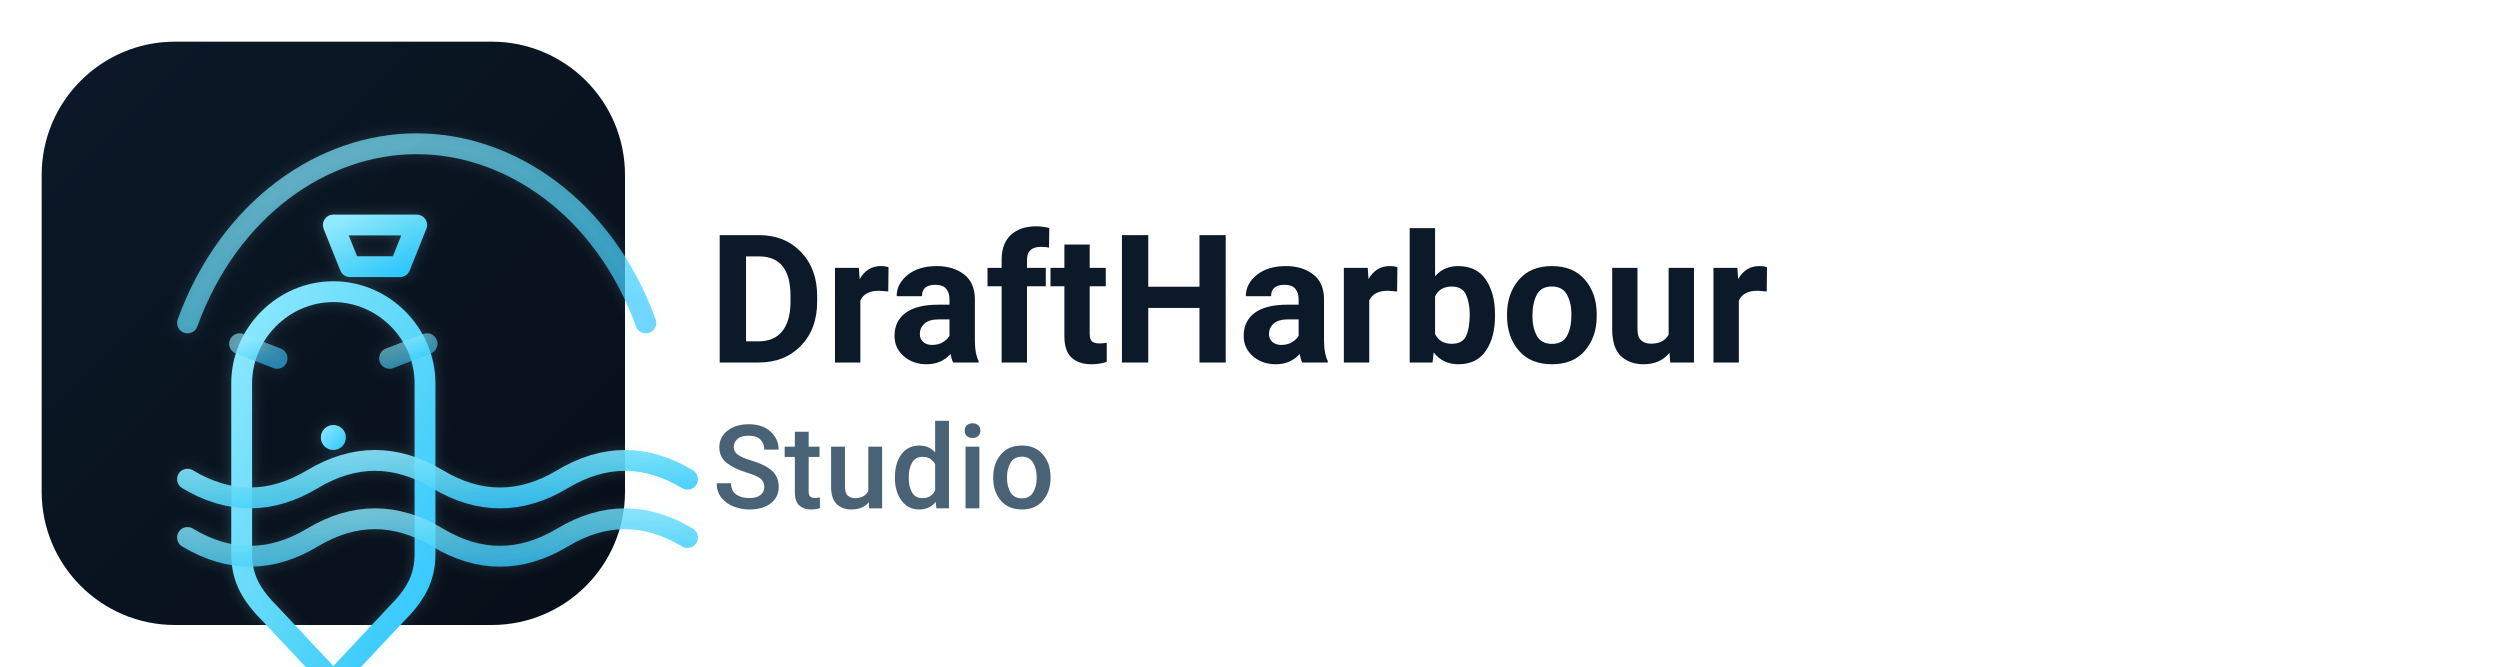
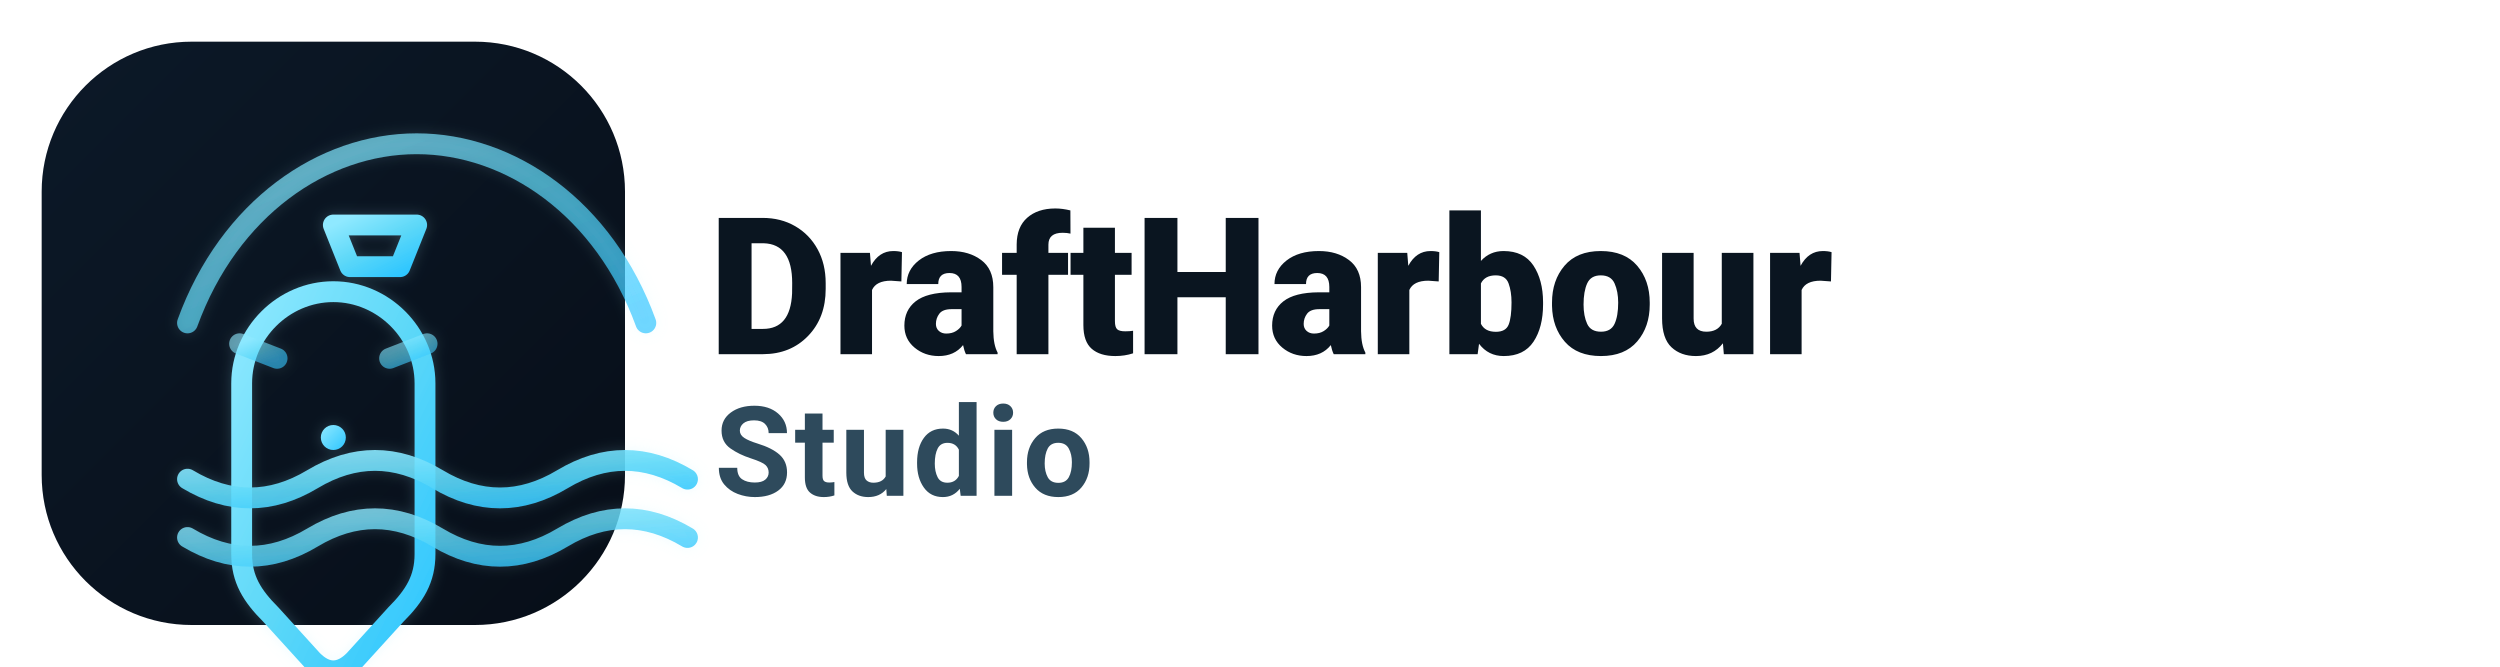
<svg xmlns="http://www.w3.org/2000/svg" viewBox="0 0 1200 320" fill="none">
  <defs>
    <linearGradient id="bg" x1="0" y1="0" x2="280" y2="280" gradientUnits="userSpaceOnUse">
      <stop stop-color="#0C1928" />
      <stop offset="1" stop-color="#070E18" />
    </linearGradient>
    <linearGradient id="fg" x1="0" y1="0" x2="1" y2="1">
      <stop stop-color="#8FE9FF" />
      <stop offset="0.5" stop-color="#5DD8F8" />
      <stop offset="1" stop-color="#2EC6FF" />
    </linearGradient>
    <linearGradient id="fgFill" x1="0" y1="0" x2="1" y2="1">
      <stop stop-color="#8FE9FF" />
      <stop offset="1" stop-color="#2EC6FF" />
    </linearGradient>
    <filter id="iconGlow" x="-50%" y="-50%" width="200%" height="200%">
      <feGaussianBlur stdDeviation="3" result="glow" />
      <feColorMatrix in="glow" type="matrix" values="0 0 0 0 0.36  0 0 0 0 0.85  0 0 0 0 1  0 0 0 0.2 0" result="coloredGlow" />
      <feMerge>
        <feMergeNode in="coloredGlow" />
        <feMergeNode in="SourceGraphic" />
      </feMerge>
    </filter>
  </defs>
  <g transform="translate(20,20)">
-     <rect x="0" y="0" width="280" height="280" rx="64" fill="url(#bg)" />
+     <rect x="0" y="0" width="280" height="280" rx="72" fill="url(#bg)" />
    <g filter="url(#iconGlow)">
      <g stroke="url(#fg)" stroke-width="10" stroke-linecap="round" stroke-linejoin="round" fill="none">
        <path d="M70 135c20-55 65-86 110-86s90 31 110 86" opacity="0.7" />
        <path d="M140 88h40l-8 20h-24l-8-20z" />
        <path d="M110 118h100" opacity="0.75" />
-         <path d="M140 120c24 0 44 20 44 44v82c0 12-5 20-14 29l-30 32-30-32c-9-9-14-17-14-29v-82c0-24 20-44 44-44z" />
-         <path d="M140 160v70" opacity="0.8" />
+         <path d="M140 120c24 0 44 20 44 44v82c0 12-5 20-14 29l-20 22 q-10 10-20 0 l-20-22c-9-9-14-17-14-29v-82c0-24 20-44 44-44z" />
+         <path d="M140 160v64" opacity="0.8" />
        <path d="M113 152l-18-7" opacity="0.6" />
        <path d="M167 152l18-7" opacity="0.6" />
        <path d="M70 210c20 12 40 12 60 0s40-12 60 0 40 12 60 0 40-12 60 0" opacity="0.9" />
        <path d="M70 238c20 12 40 12 60 0s40-12 60 0 40 12 60 0 40-12 60 0" opacity="0.8" />
      </g>
      <circle cx="140" cy="190" r="6" fill="url(#fgFill)" />
    </g>
  </g>
-   <g transform="translate(340,88)">
-     <text x="0" y="86" font-family="ui-sans-serif, system-ui, -apple-system, Segoe UI, Roboto, Helvetica, Arial" font-size="86" font-weight="700" fill="#0C1928" letter-spacing="0.2">
+   <g transform="translate(340,80)">
+     <text x="0" y="90" font-family="ui-sans-serif, system-ui, -apple-system, Segoe UI, Roboto, Helvetica, Arial" font-size="92" font-weight="800" fill="#0A1520" letter-spacing="-0.5">
      DraftHarbour
    </text>
-     <text x="2" y="156" font-family="ui-sans-serif, system-ui, -apple-system, Segoe UI, Roboto, Helvetica, Arial" font-size="56" font-weight="500" fill="#4A6275" letter-spacing="0.6">
+     <text x="3" y="158" font-family="ui-sans-serif, system-ui, -apple-system, Segoe UI, Roboto, Helvetica, Arial" font-size="60" font-weight="600" fill="#2E4A5C" letter-spacing="1.5">
      Studio
    </text>
  </g>
</svg>
